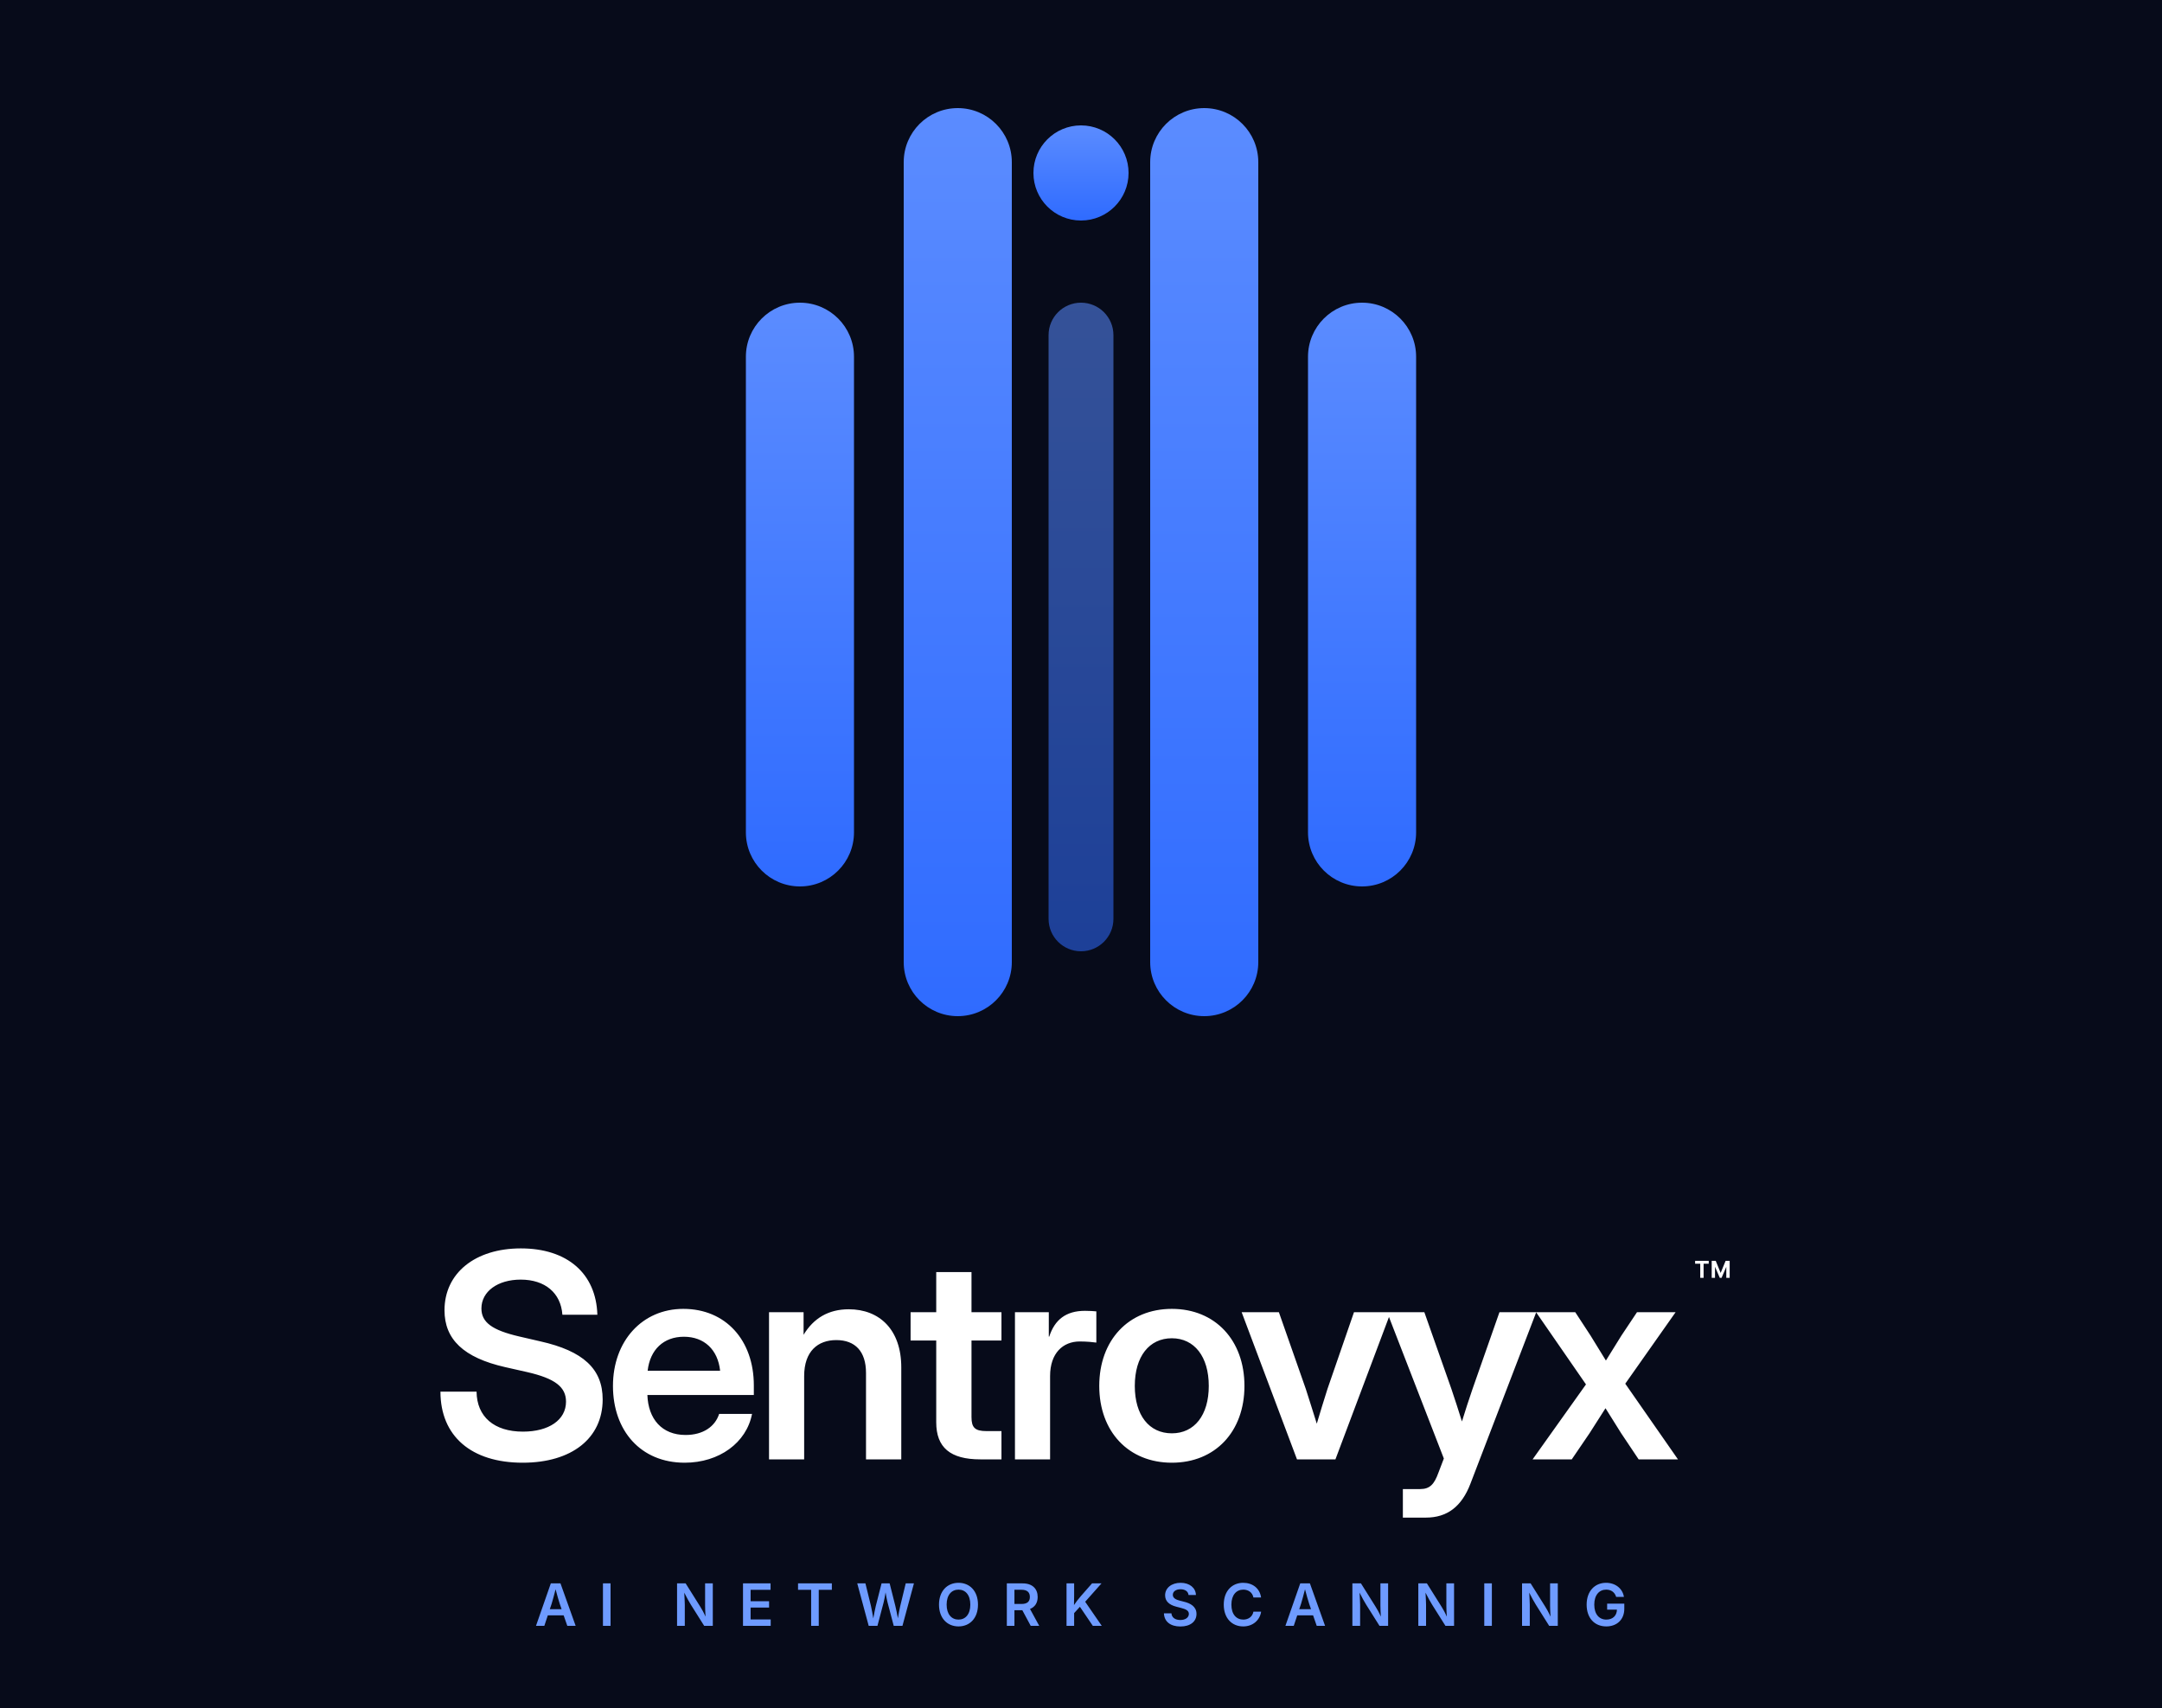
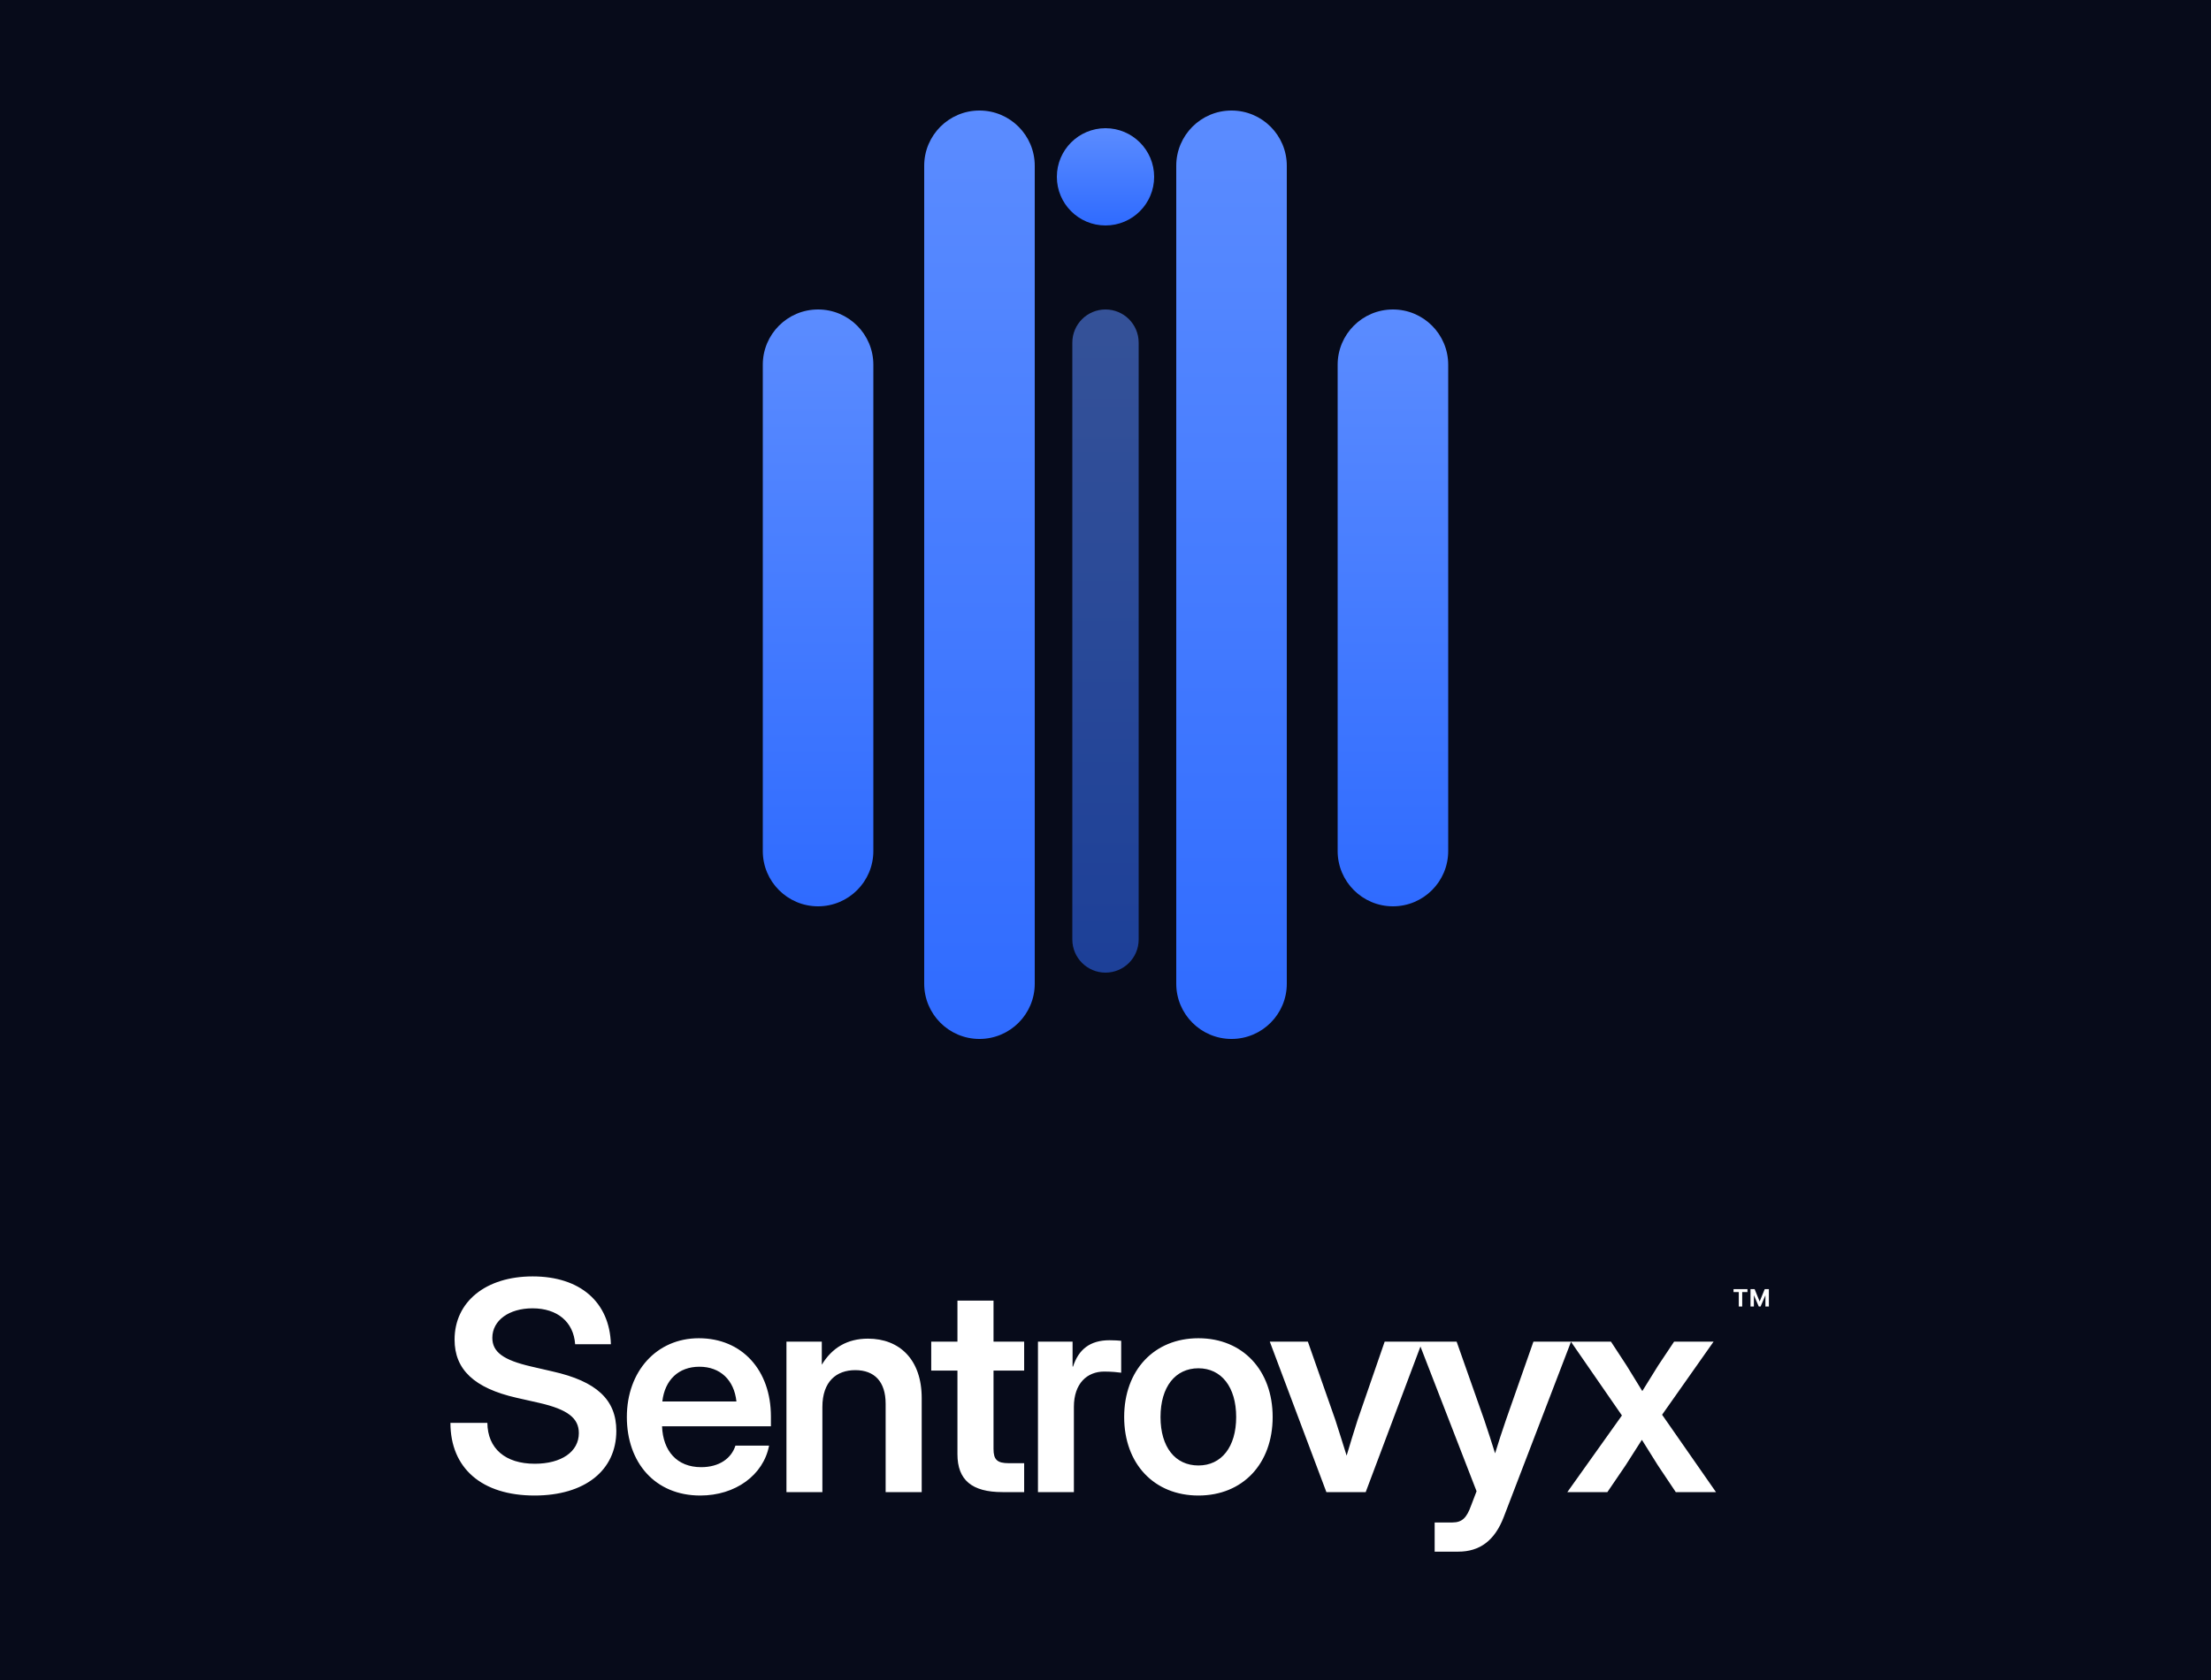
- <svg xmlns="http://www.w3.org/2000/svg" width="1000" height="790" viewBox="0 70 1000 790">
+ <svg xmlns="http://www.w3.org/2000/svg" width="1000" height="760" viewBox="0 70 1000 760">
  <defs>
    <linearGradient id="b" x1="0" y1="0" x2="0" y2="1" gradientUnits="objectBoundingBox">
      <stop offset="0" stop-color="#2F6BFF" />
      <stop offset="1" stop-color="#1238D6" />
    </linearGradient>
    <linearGradient id="bl" x1="0" y1="0" x2="0" y2="1">
      <stop offset="0" stop-color="#5B8CFF" />
      <stop offset="1" stop-color="#2F6BFF" />
    </linearGradient>
  </defs>
  <rect width="1000" height="1000" fill="#070B1A" />
  <g transform="translate(500 120) scale(1)" fill="url(#bl)">
    <rect x="-155" y="90" width="50" height="270" rx="25" />
    <rect x="-82" y="0" width="50" height="420" rx="25" />
    <rect x="32" y="0" width="50" height="420" rx="25" />
    <rect x="105" y="90" width="50" height="270" rx="25" />
    <circle cx="0" cy="30" r="22" />
    <rect x="-15" y="90" width="30" height="300" rx="15" opacity=".55" />
  </g>
  <text x="500" y="745" text-anchor="middle" font-family="Inter Display" font-weight="600" font-size="132" letter-spacing="-4.0" fill="#FFFFFF">Sentrovyx<tspan font-size="30" font-weight="500" dy="-70" dx="6">™</tspan>
  </text>
-   <text x="500" y="822" text-anchor="middle" font-family="Inter" font-weight="600" font-size="27" letter-spacing="10" fill="#6E9BFF">AI NETWORK SCANNING</text>
</svg>
